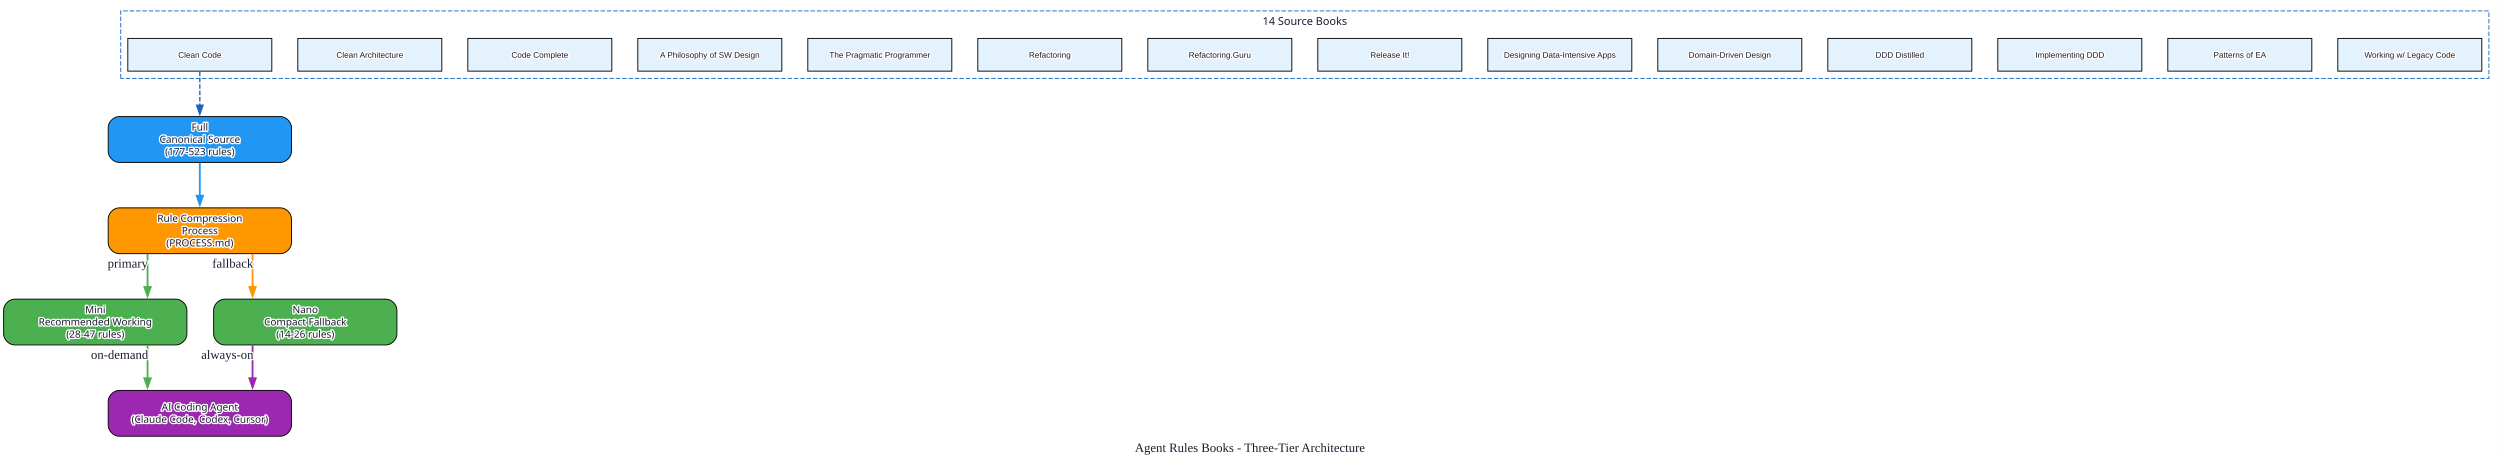
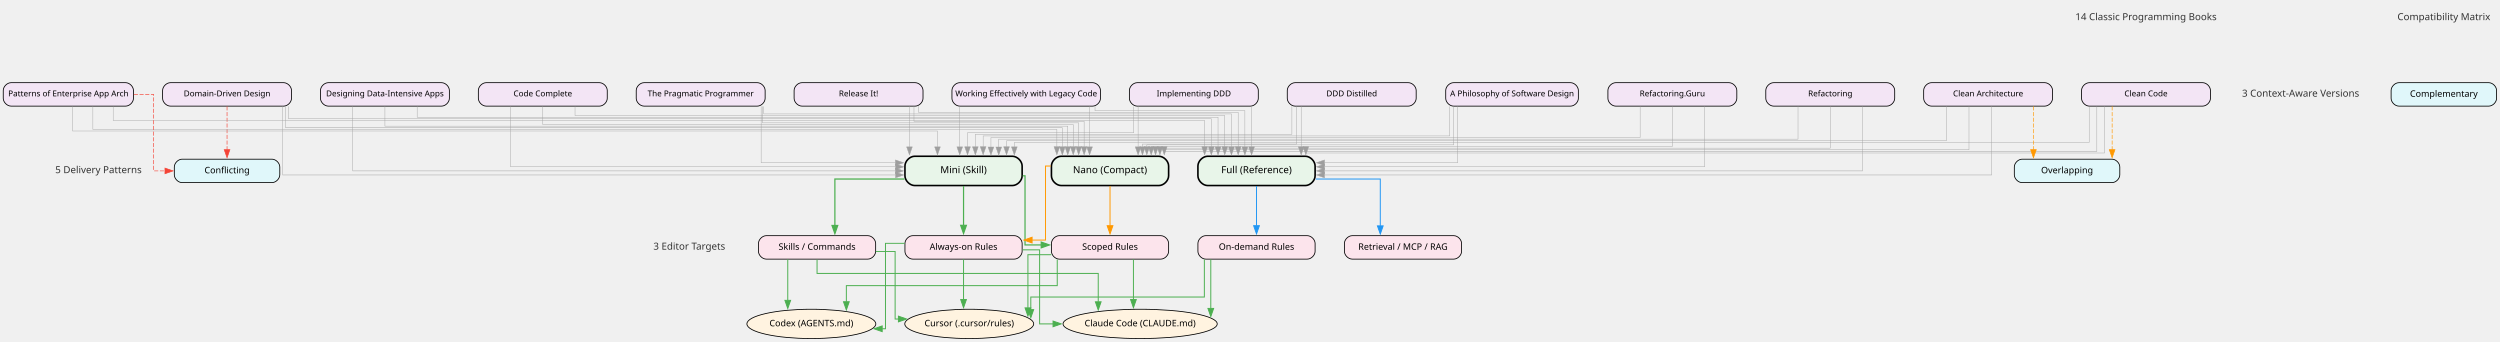
- <svg xmlns="http://www.w3.org/2000/svg" width="2750pt" height="508pt" viewBox="0.00 0.00 2750.00 508.00">
-   <style>
- 
- text { paint-order: stroke; stroke: #ffffff; stroke-width: 3px; stroke-linejoin: round; fill: #1a1a2e; }
- </style>
-   <g id="graph0" class="graph" transform="scale(1 1) rotate(0) translate(4 504.35)">
-     <polygon fill="white" stroke="none" points="-4,4 -4,-504.35 2745.8,-504.35 2745.8,4 -4,4" />
-     <text xml:space="preserve" text-anchor="middle" x="1370.9" y="-7.2" font-family="Times New Roman,serif" font-size="14.00">Agent Rules Books - Three-Tier Architecture</text>
-     <g id="clust1" class="cluster">
-       <polygon fill="none" stroke="#1565c0" stroke-dasharray="5,2" points="128.8,-418.1 128.8,-492.35 2733.8,-492.35 2733.8,-418.1 128.8,-418.1" />
-       <text xml:space="preserve" text-anchor="middle" x="1431.3" y="-476.95" font-family="Arial Bold" font-size="12.00" fill="#1565c0">14 Source Books</text>
-     </g>
+ <svg xmlns="http://www.w3.org/2000/svg" width="3072pt" height="420pt" viewBox="0.00 0.00 3072.00 420.00">
+   <g id="graph0" class="graph" transform="scale(1 1) rotate(0) translate(4 416)">
    <g id="node1" class="node">
-       <polygon fill="#e3f2fd" stroke="black" points="295,-462.1 136.6,-462.1 136.6,-426.1 295,-426.1 295,-462.1" />
-       <text xml:space="preserve" text-anchor="middle" x="215.8" y="-440.8" font-family="Arial" font-size="9.00" fill="#1565c0">Clean Code</text>
+       <path fill="#f3e5f5" stroke="black" d="M2702.6,-314.4C2702.6,-314.4 2563.4,-314.4 2563.4,-314.4 2558.6,-314.4 2553.8,-309.6 2553.8,-304.8 2553.8,-304.8 2553.8,-295.2 2553.8,-295.2 2553.8,-290.4 2558.6,-285.6 2563.4,-285.6 2563.4,-285.6 2702.6,-285.6 2702.6,-285.6 2707.4,-285.6 2712.2,-290.4 2712.2,-295.2 2712.2,-295.2 2712.2,-304.8 2712.2,-304.8 2712.2,-309.6 2707.4,-314.4 2702.6,-314.4" />
+       <text xml:space="preserve" text-anchor="middle" x="2633" y="-297.62" font-family="Segoe UI" font-size="10.00">Clean Code</text>
    </g>
    <g id="node15" class="node">
-       <path fill="#2196f3" stroke="black" d="M304.6,-376.1C304.6,-376.1 127,-376.1 127,-376.1 121,-376.1 115,-370.1 115,-364.1 115,-364.1 115,-337.7 115,-337.7 115,-331.7 121,-325.7 127,-325.7 127,-325.7 304.6,-325.7 304.6,-325.7 310.6,-325.7 316.6,-331.7 316.6,-337.7 316.6,-337.7 316.6,-364.1 316.6,-364.1 316.6,-370.1 310.6,-376.1 304.6,-376.1" />
-       <text xml:space="preserve" text-anchor="middle" x="215.8" y="-360.7" font-family="Arial Bold" font-size="11.00" fill="white">Full</text>
-       <text xml:space="preserve" text-anchor="middle" x="215.8" y="-347.2" font-family="Arial Bold" font-size="11.00" fill="white">Canonical Source</text>
-       <text xml:space="preserve" text-anchor="middle" x="215.8" y="-333.7" font-family="Arial Bold" font-size="11.00" fill="white">(177-523 rules)</text>
+       <path fill="#e8f5e9" stroke="black" stroke-width="2" d="M1600,-224C1600,-224 1480,-224 1480,-224 1474,-224 1468,-218 1468,-212 1468,-212 1468,-200 1468,-200 1468,-194 1474,-188 1480,-188 1480,-188 1600,-188 1600,-188 1606,-188 1612,-194 1612,-200 1612,-200 1612,-212 1612,-212 1612,-218 1606,-224 1600,-224" />
+       <text xml:space="preserve" text-anchor="middle" x="1540" y="-203.22" font-family="Segoe UI" font-size="12.00">Full (Reference)</text>
    </g>
    <g id="edge1" class="edge">
-       <path fill="none" stroke="#1565c0" stroke-width="1.5" stroke-dasharray="5,2" d="M215.8,-425.69C215.8,-425.69 215.8,-388.6 215.8,-388.6" />
-       <polygon fill="#1565c0" stroke="#1565c0" stroke-width="1.5" points="219.3,-388.6 215.8,-378.6 212.3,-388.6 219.3,-388.6" />
+       <path fill="none" stroke="#9e9e9e" stroke-width="0.5" d="M2582,-285.43C2582,-264.39 2582,-228 2582,-228 2582,-228 1600.6,-228 1600.6,-228 1600.6,-228 1600.6,-227.69 1600.6,-227.69" />
+       <polygon fill="#9e9e9e" stroke="#9e9e9e" stroke-width="0.5" points="1604.1,-235.7 1600.6,-225.7 1597.1,-235.7 1604.1,-235.7" />
+     </g>
+     <g id="node16" class="node">
+       <path fill="#e8f5e9" stroke="black" stroke-width="2" d="M1240,-224C1240,-224 1120,-224 1120,-224 1114,-224 1108,-218 1108,-212 1108,-212 1108,-200 1108,-200 1108,-194 1114,-188 1120,-188 1120,-188 1240,-188 1240,-188 1246,-188 1252,-194 1252,-200 1252,-200 1252,-212 1252,-212 1252,-218 1246,-224 1240,-224" />
+       <text xml:space="preserve" text-anchor="middle" x="1180" y="-203.22" font-family="Segoe UI" font-size="12.00">Mini (Skill)</text>
+     </g>
+     <g id="edge2" class="edge">
+       <path fill="none" stroke="#9e9e9e" stroke-width="0.5" d="M2563.2,-285.11C2563.2,-267.63 2563.2,-241 2563.2,-241 2563.2,-241 1242.42,-241 1242.42,-241 1242.42,-241 1242.42,-235.49 1242.42,-235.49" />
+       <polygon fill="#9e9e9e" stroke="#9e9e9e" stroke-width="0.5" points="1245.92,-235.49 1242.42,-225.49 1238.92,-235.49 1245.92,-235.49" />
+     </g>
+     <g id="node17" class="node">
+       <path fill="#e8f5e9" stroke="black" stroke-width="2" d="M1420,-224C1420,-224 1300,-224 1300,-224 1294,-224 1288,-218 1288,-212 1288,-212 1288,-200 1288,-200 1288,-194 1294,-188 1300,-188 1300,-188 1420,-188 1420,-188 1426,-188 1432,-194 1432,-200 1432,-200 1432,-212 1432,-212 1432,-218 1426,-224 1420,-224" />
+       <text xml:space="preserve" text-anchor="middle" x="1360" y="-203.22" font-family="Segoe UI" font-size="12.00">Nano (Compact)</text>
+     </g>
+     <g id="edge3" class="edge">
+       <path fill="none" stroke="#9e9e9e" stroke-width="0.5" d="M2572.6,-285.15C2572.6,-264.61 2572.6,-230 2572.6,-230 2572.6,-230 1426.64,-230 1426.64,-230 1426.64,-230 1426.64,-229.49 1426.64,-229.49" />
+       <polygon fill="#9e9e9e" stroke="#9e9e9e" stroke-width="0.5" points="1430.14,-235.67 1426.64,-225.67 1423.14,-235.67 1430.14,-235.67" />
+     </g>
+     <g id="node27" class="node">
+       <path fill="#e0f7fa" stroke="black" d="M2591.2,-220.4C2591.2,-220.4 2480.8,-220.4 2480.8,-220.4 2476,-220.4 2471.2,-215.6 2471.2,-210.8 2471.2,-210.8 2471.2,-201.2 2471.2,-201.2 2471.2,-196.4 2476,-191.6 2480.8,-191.6 2480.8,-191.6 2591.2,-191.6 2591.2,-191.6 2596,-191.6 2600.8,-196.4 2600.8,-201.2 2600.8,-201.2 2600.8,-210.8 2600.8,-210.8 2600.8,-215.6 2596,-220.4 2591.2,-220.4" />
+       <text xml:space="preserve" text-anchor="middle" x="2536" y="-203.05" font-family="Segoe UI" font-size="11.00">Overlapping</text>
+     </g>
+     <g id="edge61" class="edge">
+       <path fill="none" stroke="#ff9800" stroke-width="0.8" stroke-dasharray="5,2" d="M2591.4,-285.31C2591.4,-285.31 2591.4,-232.11 2591.4,-232.11" />
+       <polygon fill="#ff9800" stroke="#ff9800" stroke-width="0.8" points="2594.9,-232.11 2591.4,-222.11 2587.9,-232.11 2594.9,-232.11" />
    </g>
    <g id="node2" class="node">
-       <polygon fill="#e3f2fd" stroke="black" points="482,-462.1 323.6,-462.1 323.6,-426.1 482,-426.1 482,-462.1" />
-       <text xml:space="preserve" text-anchor="middle" x="402.8" y="-440.8" font-family="Arial" font-size="9.00" fill="#1565c0">Clean Architecture</text>
+       <path fill="#f3e5f5" stroke="black" d="M2508.6,-314.4C2508.6,-314.4 2369.4,-314.4 2369.4,-314.4 2364.6,-314.4 2359.8,-309.6 2359.8,-304.8 2359.8,-304.8 2359.8,-295.2 2359.8,-295.2 2359.8,-290.4 2364.6,-285.6 2369.4,-285.6 2369.4,-285.6 2508.6,-285.6 2508.6,-285.6 2513.4,-285.6 2518.2,-290.4 2518.2,-295.2 2518.2,-295.2 2518.2,-304.8 2518.2,-304.8 2518.2,-309.6 2513.4,-314.4 2508.6,-314.4" />
+       <text xml:space="preserve" text-anchor="middle" x="2439" y="-297.62" font-family="Segoe UI" font-size="10.00">Clean Architecture</text>
+     </g>
+     <g id="edge4" class="edge">
+       <path fill="none" stroke="#9e9e9e" stroke-width="0.5" d="M2443.35,-285.39C2443.35,-257.85 2443.35,-201 2443.35,-201 2443.35,-201 1623.54,-201 1623.54,-201" />
+       <polygon fill="#9e9e9e" stroke="#9e9e9e" stroke-width="0.5" points="1623.54,-197.5 1613.54,-201 1623.54,-204.5 1623.54,-197.5" />
+     </g>
+     <g id="edge5" class="edge">
+       <path fill="none" stroke="#9e9e9e" stroke-width="0.5" d="M2387.65,-285.32C2387.65,-268.43 2387.65,-243 2387.65,-243 2387.65,-243 1232.83,-243 1232.83,-243 1232.83,-243 1232.83,-235.69 1232.83,-235.69" />
+       <polygon fill="#9e9e9e" stroke="#9e9e9e" stroke-width="0.5" points="1236.33,-235.69 1232.83,-225.69 1229.33,-235.69 1236.33,-235.69" />
+     </g>
+     <g id="edge6" class="edge">
+       <path fill="none" stroke="#9e9e9e" stroke-width="0.5" d="M2415.5,-285.25C2415.5,-265.25 2415.5,-232 2415.5,-232 2415.5,-232 1421.29,-232 1421.29,-232 1421.29,-232 1421.29,-231.29 1421.29,-231.29" />
+       <polygon fill="#9e9e9e" stroke="#9e9e9e" stroke-width="0.5" points="1424.79,-235.65 1421.29,-225.65 1417.79,-235.65 1424.79,-235.65" />
+     </g>
+     <g id="edge62" class="edge">
+       <path fill="none" stroke="#ff9800" stroke-width="0.8" stroke-dasharray="5,2" d="M2494.7,-285.31C2494.7,-285.31 2494.7,-232.11 2494.7,-232.11" />
+       <polygon fill="#ff9800" stroke="#ff9800" stroke-width="0.8" points="2498.2,-232.11 2494.7,-222.11 2491.2,-232.11 2498.2,-232.11" />
    </g>
    <g id="node3" class="node">
-       <polygon fill="#e3f2fd" stroke="black" points="669,-462.1 510.6,-462.1 510.6,-426.1 669,-426.1 669,-462.1" />
-       <text xml:space="preserve" text-anchor="middle" x="589.8" y="-440.8" font-family="Arial" font-size="9.00" fill="#1565c0">Code Complete</text>
+       <path fill="#f3e5f5" stroke="black" d="M2314.6,-314.4C2314.6,-314.4 2175.4,-314.4 2175.4,-314.4 2170.6,-314.4 2165.8,-309.6 2165.8,-304.8 2165.8,-304.8 2165.8,-295.2 2165.8,-295.2 2165.8,-290.4 2170.6,-285.6 2175.4,-285.6 2175.4,-285.6 2314.6,-285.6 2314.6,-285.6 2319.4,-285.6 2324.2,-290.4 2324.2,-295.2 2324.2,-295.2 2324.2,-304.8 2324.2,-304.8 2324.2,-309.6 2319.4,-314.4 2314.6,-314.4" />
+       <text xml:space="preserve" text-anchor="middle" x="2245" y="-297.62" font-family="Segoe UI" font-size="10.00">Refactoring</text>
+     </g>
+     <g id="edge7" class="edge">
+       <path fill="none" stroke="#9e9e9e" stroke-width="0.5" d="M2284.6,-285.31C2284.6,-258.88 2284.6,-206 2284.6,-206 2284.6,-206 1623.51,-206 1623.51,-206" />
+       <polygon fill="#9e9e9e" stroke="#9e9e9e" stroke-width="0.5" points="1623.51,-202.5 1613.51,-206 1623.51,-209.5 1623.51,-202.5" />
+     </g>
+     <g id="edge8" class="edge">
+       <path fill="none" stroke="#9e9e9e" stroke-width="0.5" d="M2205.4,-285.26C2205.4,-268.97 2205.4,-245 2205.4,-245 2205.4,-245 1223.25,-245 1223.25,-245 1223.25,-245 1223.25,-235.34 1223.25,-235.34" />
+       <polygon fill="#9e9e9e" stroke="#9e9e9e" stroke-width="0.5" points="1226.75,-235.34 1223.25,-225.34 1219.75,-235.34 1226.75,-235.34" />
+     </g>
+     <g id="edge9" class="edge">
+       <path fill="none" stroke="#9e9e9e" stroke-width="0.5" d="M2245,-285.35C2245,-265.91 2245,-234 2245,-234 2245,-234 1415.93,-234 1415.93,-234 1415.93,-234 1415.93,-233.08 1415.93,-233.08" />
+       <polygon fill="#9e9e9e" stroke="#9e9e9e" stroke-width="0.5" points="1419.43,-235.59 1415.93,-225.59 1412.43,-235.59 1419.43,-235.59" />
    </g>
    <g id="node4" class="node">
-       <polygon fill="#e3f2fd" stroke="black" points="856,-462.1 697.6,-462.1 697.6,-426.1 856,-426.1 856,-462.1" />
-       <text xml:space="preserve" text-anchor="middle" x="776.8" y="-440.8" font-family="Arial" font-size="9.00" fill="#1565c0">A Philosophy of SW Design</text>
+       <path fill="#f3e5f5" stroke="black" d="M344.6,-314.4C344.6,-314.4 205.4,-314.4 205.4,-314.4 200.6,-314.4 195.8,-309.6 195.8,-304.8 195.8,-304.8 195.8,-295.2 195.8,-295.2 195.8,-290.4 200.6,-285.6 205.4,-285.6 205.4,-285.6 344.6,-285.6 344.6,-285.6 349.4,-285.6 354.2,-290.4 354.2,-295.2 354.2,-295.2 354.2,-304.8 354.2,-304.8 354.2,-309.6 349.4,-314.4 344.6,-314.4" />
+       <text xml:space="preserve" text-anchor="middle" x="275" y="-297.62" font-family="Segoe UI" font-size="10.00">Domain-Driven Design</text>
+     </g>
+     <g id="edge10" class="edge">
+       <path fill="none" stroke="#9e9e9e" stroke-width="0.5" d="M350.6,-285.35C350.6,-277.74 350.6,-270 350.6,-270 350.6,-270 1484.49,-270 1484.49,-270 1484.49,-270 1484.49,-235.61 1484.49,-235.61" />
+       <polygon fill="#9e9e9e" stroke="#9e9e9e" stroke-width="0.5" points="1487.99,-235.61 1484.49,-225.61 1480.99,-235.61 1487.99,-235.61" />
+     </g>
+     <g id="edge11" class="edge">
+       <path fill="none" stroke="#9e9e9e" stroke-width="0.5" d="M343.4,-285.39C343.4,-257.85 343.4,-201 343.4,-201 343.4,-201 1096.46,-201 1096.46,-201" />
+       <polygon fill="#9e9e9e" stroke="#9e9e9e" stroke-width="0.5" points="1096.46,-204.5 1106.46,-201 1096.46,-197.5 1096.46,-204.5" />
+     </g>
+     <g id="edge12" class="edge">
+       <path fill="none" stroke="#9e9e9e" stroke-width="0.5" d="M347,-285.2C347,-273.45 347,-259 347,-259 347,-259 1301.39,-259 1301.39,-259 1301.39,-259 1301.39,-235.59 1301.39,-235.59" />
+       <polygon fill="#9e9e9e" stroke="#9e9e9e" stroke-width="0.5" points="1304.89,-235.59 1301.39,-225.59 1297.89,-235.59 1304.89,-235.59" />
+     </g>
+     <g id="node28" class="node">
+       <path fill="#e0f7fa" stroke="black" d="M330.2,-220.4C330.2,-220.4 219.8,-220.4 219.8,-220.4 215,-220.4 210.2,-215.6 210.2,-210.8 210.2,-210.8 210.2,-201.2 210.2,-201.2 210.2,-196.4 215,-191.6 219.8,-191.6 219.8,-191.6 330.2,-191.6 330.2,-191.6 335,-191.6 339.8,-196.4 339.8,-201.2 339.8,-201.2 339.8,-210.8 339.8,-210.8 339.8,-215.6 335,-220.4 330.2,-220.4" />
+       <text xml:space="preserve" text-anchor="middle" x="275" y="-203.05" font-family="Segoe UI" font-size="11.00">Conflicting</text>
+     </g>
+     <g id="edge63" class="edge">
+       <path fill="none" stroke="#f44336" stroke-width="0.8" stroke-dasharray="5,2" d="M275,-285.31C275,-285.31 275,-232.11 275,-232.11" />
+       <polygon fill="#f44336" stroke="#f44336" stroke-width="0.8" points="278.5,-232.11 275,-222.11 271.5,-232.11 278.5,-232.11" />
    </g>
    <g id="node5" class="node">
-       <polygon fill="#e3f2fd" stroke="black" points="1043,-462.1 884.6,-462.1 884.6,-426.1 1043,-426.1 1043,-462.1" />
-       <text xml:space="preserve" text-anchor="middle" x="963.8" y="-440.8" font-family="Arial" font-size="9.00" fill="#1565c0">The Pragmatic Programmer</text>
+       <path fill="#f3e5f5" stroke="black" d="M538.6,-314.4C538.6,-314.4 399.4,-314.4 399.4,-314.4 394.6,-314.4 389.8,-309.6 389.8,-304.8 389.8,-304.8 389.8,-295.2 389.8,-295.2 389.8,-290.4 394.6,-285.6 399.4,-285.6 399.4,-285.6 538.6,-285.6 538.6,-285.6 543.4,-285.6 548.2,-290.4 548.2,-295.2 548.2,-295.2 548.2,-304.8 548.2,-304.8 548.2,-309.6 543.4,-314.4 538.6,-314.4" />
+       <text xml:space="preserve" text-anchor="middle" x="469" y="-297.62" font-family="Segoe UI" font-size="10.00">Designing Data-Intensive Apps</text>
+     </g>
+     <g id="edge13" class="edge">
+       <path fill="none" stroke="#9e9e9e" stroke-width="0.5" d="M508.6,-285.34C508.6,-278.57 508.6,-272 508.6,-272 508.6,-272 1492.73,-272 1492.73,-272 1492.73,-272 1492.73,-235.49 1492.73,-235.49" />
+       <polygon fill="#9e9e9e" stroke="#9e9e9e" stroke-width="0.5" points="1496.23,-235.49 1492.73,-225.49 1489.23,-235.49 1496.23,-235.49" />
+     </g>
+     <g id="edge14" class="edge">
+       <path fill="none" stroke="#9e9e9e" stroke-width="0.5" d="M429.4,-285.31C429.4,-258.88 429.4,-206 429.4,-206 429.4,-206 1096.25,-206 1096.25,-206" />
+       <polygon fill="#9e9e9e" stroke="#9e9e9e" stroke-width="0.5" points="1096.25,-209.5 1106.25,-206 1096.25,-202.5 1096.25,-209.5" />
+     </g>
+     <g id="edge15" class="edge">
+       <path fill="none" stroke="#9e9e9e" stroke-width="0.5" d="M469,-285.48C469,-274.39 469,-261 469,-261 469,-261 1308.08,-261 1308.08,-261 1308.08,-261 1308.08,-235.68 1308.08,-235.68" />
+       <polygon fill="#9e9e9e" stroke="#9e9e9e" stroke-width="0.5" points="1311.58,-235.68 1308.08,-225.68 1304.58,-235.68 1311.58,-235.68" />
    </g>
    <g id="node6" class="node">
-       <polygon fill="#e3f2fd" stroke="black" points="1230,-462.1 1071.6,-462.1 1071.6,-426.1 1230,-426.1 1230,-462.1" />
-       <text xml:space="preserve" text-anchor="middle" x="1150.8" y="-440.8" font-family="Arial" font-size="9.00" fill="#1565c0">Refactoring</text>
+       <path fill="#f3e5f5" stroke="black" d="M732.6,-314.4C732.6,-314.4 593.4,-314.4 593.4,-314.4 588.6,-314.4 583.8,-309.6 583.8,-304.8 583.8,-304.8 583.8,-295.2 583.8,-295.2 583.8,-290.4 588.6,-285.6 593.4,-285.6 593.4,-285.6 732.6,-285.6 732.6,-285.6 737.4,-285.6 742.2,-290.4 742.2,-295.2 742.2,-295.2 742.2,-304.8 742.2,-304.8 742.2,-309.6 737.4,-314.4 732.6,-314.4" />
+       <text xml:space="preserve" text-anchor="middle" x="663" y="-297.62" font-family="Segoe UI" font-size="10.00">Code Complete</text>
+     </g>
+     <g id="edge16" class="edge">
+       <path fill="none" stroke="#9e9e9e" stroke-width="0.5" d="M702.6,-285.18C702.6,-279.34 702.6,-274 702.6,-274 702.6,-274 1500.98,-274 1500.98,-274 1500.98,-274 1500.98,-235.7 1500.98,-235.7" />
+       <polygon fill="#9e9e9e" stroke="#9e9e9e" stroke-width="0.5" points="1504.48,-235.7 1500.98,-225.7 1497.48,-235.7 1504.48,-235.7" />
+     </g>
+     <g id="edge17" class="edge">
+       <path fill="none" stroke="#9e9e9e" stroke-width="0.5" d="M623.4,-285.3C623.4,-260.02 623.4,-211 623.4,-211 623.4,-211 1096.48,-211 1096.48,-211" />
+       <polygon fill="#9e9e9e" stroke="#9e9e9e" stroke-width="0.5" points="1096.48,-214.5 1106.48,-211 1096.48,-207.5 1096.48,-214.5" />
+     </g>
+     <g id="edge18" class="edge">
+       <path fill="none" stroke="#9e9e9e" stroke-width="0.5" d="M663,-285.38C663,-275.03 663,-263 663,-263 663,-263 1314.78,-263 1314.78,-263 1314.78,-263 1314.78,-235.74 1314.78,-235.74" />
+       <polygon fill="#9e9e9e" stroke="#9e9e9e" stroke-width="0.5" points="1318.28,-235.74 1314.78,-225.74 1311.28,-235.74 1318.28,-235.74" />
    </g>
    <g id="node7" class="node">
-       <polygon fill="#e3f2fd" stroke="black" points="1417,-462.1 1258.6,-462.1 1258.6,-426.1 1417,-426.1 1417,-462.1" />
-       <text xml:space="preserve" text-anchor="middle" x="1337.8" y="-440.8" font-family="Arial" font-size="9.00" fill="#1565c0">Refactoring.Guru</text>
+       <path fill="#f3e5f5" stroke="black" d="M926.6,-314.4C926.6,-314.4 787.4,-314.4 787.4,-314.4 782.6,-314.4 777.8,-309.6 777.8,-304.8 777.8,-304.8 777.8,-295.2 777.8,-295.2 777.8,-290.4 782.6,-285.6 787.4,-285.6 787.4,-285.6 926.6,-285.6 926.6,-285.6 931.4,-285.6 936.2,-290.4 936.2,-295.2 936.2,-295.2 936.2,-304.8 936.2,-304.8 936.2,-309.6 931.4,-314.4 926.6,-314.4" />
+       <text xml:space="preserve" text-anchor="middle" x="857" y="-297.62" font-family="Segoe UI" font-size="10.00">The Pragmatic Programmer</text>
+     </g>
+     <g id="edge19" class="edge">
+       <path fill="none" stroke="#9e9e9e" stroke-width="0.5" d="M934.56,-285.21C934.56,-280.27 934.56,-276 934.56,-276 934.56,-276 1509.22,-276 1509.22,-276 1509.22,-276 1509.22,-235.52 1509.22,-235.52" />
+       <polygon fill="#9e9e9e" stroke="#9e9e9e" stroke-width="0.5" points="1512.72,-235.52 1509.22,-225.52 1505.72,-235.52 1512.72,-235.52" />
+     </g>
+     <g id="edge20" class="edge">
+       <path fill="none" stroke="#9e9e9e" stroke-width="0.5" d="M931.28,-285.37C931.28,-261.3 931.28,-216 931.28,-216 931.28,-216 1096.3,-216 1096.3,-216" />
+       <polygon fill="#9e9e9e" stroke="#9e9e9e" stroke-width="0.5" points="1096.3,-219.5 1106.3,-216 1096.3,-212.5 1096.3,-219.5" />
+     </g>
+     <g id="edge21" class="edge">
+       <path fill="none" stroke="#9e9e9e" stroke-width="0.5" d="M932.92,-285.36C932.92,-275.77 932.92,-265 932.92,-265 932.92,-265 1321.47,-265 1321.47,-265 1321.47,-265 1321.47,-235.75 1321.47,-235.75" />
+       <polygon fill="#9e9e9e" stroke="#9e9e9e" stroke-width="0.5" points="1324.97,-235.75 1321.47,-225.75 1317.97,-235.75 1324.97,-235.75" />
    </g>
    <g id="node8" class="node">
-       <polygon fill="#e3f2fd" stroke="black" points="1604,-462.1 1445.6,-462.1 1445.6,-426.1 1604,-426.1 1604,-462.1" />
-       <text xml:space="preserve" text-anchor="middle" x="1524.8" y="-440.8" font-family="Arial" font-size="9.00" fill="#1565c0">Release It!</text>
+       <path fill="#f3e5f5" stroke="black" d="M1120.6,-314.4C1120.6,-314.4 981.4,-314.4 981.4,-314.4 976.6,-314.4 971.8,-309.6 971.8,-304.8 971.8,-304.8 971.8,-295.2 971.8,-295.2 971.8,-290.4 976.6,-285.6 981.4,-285.6 981.4,-285.6 1120.6,-285.6 1120.6,-285.6 1125.4,-285.6 1130.2,-290.4 1130.2,-295.2 1130.2,-295.2 1130.2,-304.8 1130.2,-304.8 1130.2,-309.6 1125.4,-314.4 1120.6,-314.4" />
+       <text xml:space="preserve" text-anchor="middle" x="1051" y="-297.62" font-family="Segoe UI" font-size="10.00">Release It!</text>
+     </g>
+     <g id="edge22" class="edge">
+       <path fill="none" stroke="#9e9e9e" stroke-width="0.5" d="M1124.65,-285.45C1124.65,-281.36 1124.65,-278 1124.65,-278 1124.65,-278 1517.47,-278 1517.47,-278 1517.47,-278 1517.47,-235.67 1517.47,-235.67" />
+       <polygon fill="#9e9e9e" stroke="#9e9e9e" stroke-width="0.5" points="1520.97,-235.67 1517.47,-225.67 1513.97,-235.67 1520.97,-235.67" />
+     </g>
+     <g id="edge23" class="edge">
+       <path fill="none" stroke="#9e9e9e" stroke-width="0.5" d="M1113.55,-285.31C1113.55,-285.31 1113.55,-235.55 1113.55,-235.55" />
+       <polygon fill="#9e9e9e" stroke="#9e9e9e" stroke-width="0.5" points="1117.05,-235.55 1113.55,-225.55 1110.05,-235.55 1117.05,-235.55" />
+     </g>
+     <g id="edge24" class="edge">
+       <path fill="none" stroke="#9e9e9e" stroke-width="0.5" d="M1119.1,-285.43C1119.1,-276.59 1119.1,-267 1119.1,-267 1119.1,-267 1328.17,-267 1328.17,-267 1328.17,-267 1328.17,-235.72 1328.17,-235.72" />
+       <polygon fill="#9e9e9e" stroke="#9e9e9e" stroke-width="0.5" points="1331.67,-235.72 1328.17,-225.72 1324.67,-235.72 1331.67,-235.72" />
    </g>
    <g id="node9" class="node">
-       <polygon fill="#e3f2fd" stroke="black" points="1791,-462.1 1632.6,-462.1 1632.6,-426.1 1791,-426.1 1791,-462.1" />
-       <text xml:space="preserve" text-anchor="middle" x="1711.8" y="-440.8" font-family="Arial" font-size="9.00" fill="#1565c0">Designing Data-Intensive Apps</text>
+       <path fill="#f3e5f5" stroke="black" d="M1338.65,-314.4C1338.65,-314.4 1175.35,-314.4 1175.35,-314.4 1170.55,-314.4 1165.75,-309.6 1165.75,-304.8 1165.75,-304.8 1165.75,-295.2 1165.75,-295.2 1165.75,-290.4 1170.55,-285.6 1175.35,-285.6 1175.35,-285.6 1338.65,-285.6 1338.65,-285.6 1343.45,-285.6 1348.25,-290.4 1348.25,-295.2 1348.25,-295.2 1348.25,-304.8 1348.25,-304.8 1348.25,-309.6 1343.45,-314.4 1338.65,-314.4" />
+       <text xml:space="preserve" text-anchor="middle" x="1257" y="-297.62" font-family="Segoe UI" font-size="10.00">Working Effectively with Legacy Code</text>
+     </g>
+     <g id="edge25" class="edge">
+       <path fill="none" stroke="#9e9e9e" stroke-width="0.5" d="M1341.56,-285.47C1341.56,-282.36 1341.56,-280 1341.56,-280 1341.56,-280 1525.71,-280 1525.71,-280 1525.71,-280 1525.71,-235.43 1525.71,-235.43" />
+       <polygon fill="#9e9e9e" stroke="#9e9e9e" stroke-width="0.5" points="1529.21,-235.43 1525.71,-225.43 1522.21,-235.43 1529.21,-235.43" />
+     </g>
+     <g id="edge26" class="edge">
+       <path fill="none" stroke="#9e9e9e" stroke-width="0.5" d="M1175.33,-285.31C1175.33,-285.31 1175.33,-235.55 1175.33,-235.55" />
+       <polygon fill="#9e9e9e" stroke="#9e9e9e" stroke-width="0.5" points="1178.83,-235.55 1175.33,-225.55 1171.83,-235.55 1178.83,-235.55" />
+     </g>
+     <g id="edge27" class="edge">
+       <path fill="none" stroke="#9e9e9e" stroke-width="0.5" d="M1334.86,-285.31C1334.86,-285.31 1334.86,-235.55 1334.86,-235.55" />
+       <polygon fill="#9e9e9e" stroke="#9e9e9e" stroke-width="0.5" points="1338.36,-235.55 1334.86,-225.55 1331.36,-235.55 1338.36,-235.55" />
    </g>
    <g id="node10" class="node">
-       <polygon fill="#e3f2fd" stroke="black" points="1978,-462.1 1819.6,-462.1 1819.6,-426.1 1978,-426.1 1978,-462.1" />
-       <text xml:space="preserve" text-anchor="middle" x="1898.8" y="-440.8" font-family="Arial" font-size="9.00" fill="#1565c0">Domain-Driven Design</text>
+       <path fill="#f3e5f5" stroke="black" d="M150.4,-314.4C150.4,-314.4 9.6,-314.4 9.6,-314.4 4.8,-314.4 0,-309.6 0,-304.8 0,-304.8 0,-295.2 0,-295.2 0,-290.4 4.8,-285.6 9.6,-285.6 9.6,-285.6 150.4,-285.6 150.4,-285.6 155.2,-285.6 160,-290.4 160,-295.2 160,-295.2 160,-304.8 160,-304.8 160,-309.6 155.2,-314.4 150.4,-314.4" />
+       <text xml:space="preserve" text-anchor="middle" x="80" y="-297.62" font-family="Segoe UI" font-size="10.00">Patterns of Enterprise App Arch</text>
+     </g>
+     <g id="edge28" class="edge">
+       <path fill="none" stroke="#9e9e9e" stroke-width="0.5" d="M135.06,-285.12C135.06,-276.77 135.06,-268 135.06,-268 135.06,-268 1476.24,-268 1476.24,-268 1476.24,-268 1476.24,-235.7 1476.24,-235.7" />
+       <polygon fill="#9e9e9e" stroke="#9e9e9e" stroke-width="0.5" points="1479.74,-235.7 1476.24,-225.7 1472.74,-235.7 1479.74,-235.7" />
+     </g>
+     <g id="edge29" class="edge">
+       <path fill="none" stroke="#9e9e9e" stroke-width="0.5" d="M85.19,-285.27C85.19,-272.14 85.19,-255 85.19,-255 85.19,-255 1147.97,-255 1147.97,-255 1147.97,-255 1147.97,-235.56 1147.97,-235.56" />
+       <polygon fill="#9e9e9e" stroke="#9e9e9e" stroke-width="0.5" points="1151.48,-235.56 1147.98,-225.56 1144.48,-235.56 1151.48,-235.56" />
+     </g>
+     <g id="edge30" class="edge">
+       <path fill="none" stroke="#9e9e9e" stroke-width="0.5" d="M110.12,-285.44C110.12,-272.97 110.12,-257 110.12,-257 110.12,-257 1294.69,-257 1294.69,-257 1294.69,-257 1294.69,-235.75 1294.69,-235.75" />
+       <polygon fill="#9e9e9e" stroke="#9e9e9e" stroke-width="0.5" points="1298.19,-235.75 1294.69,-225.75 1291.19,-235.75 1298.19,-235.75" />
+     </g>
+     <g id="edge64" class="edge">
+       <path fill="none" stroke="#f44336" stroke-width="0.8" stroke-dasharray="5,2" d="M160.47,-300C174.54,-300 184.78,-300 184.78,-300 184.78,-300 184.78,-206 184.78,-206 184.78,-206 198.7,-206 198.7,-206" />
+       <polygon fill="#f44336" stroke="#f44336" stroke-width="0.8" points="198.7,-209.5 208.7,-206 198.7,-202.5 198.7,-209.5" />
    </g>
    <g id="node11" class="node">
-       <polygon fill="#e3f2fd" stroke="black" points="2165,-462.1 2006.6,-462.1 2006.6,-426.1 2165,-426.1 2165,-462.1" />
-       <text xml:space="preserve" text-anchor="middle" x="2085.8" y="-440.8" font-family="Arial" font-size="9.00" fill="#1565c0">DDD Distilled</text>
+       <path fill="#f3e5f5" stroke="black" d="M1532.6,-314.4C1532.6,-314.4 1393.4,-314.4 1393.4,-314.4 1388.6,-314.4 1383.8,-309.6 1383.8,-304.8 1383.8,-304.8 1383.8,-295.2 1383.8,-295.2 1383.8,-290.4 1388.6,-285.6 1393.4,-285.6 1393.4,-285.6 1532.6,-285.6 1532.6,-285.6 1537.4,-285.6 1542.2,-290.4 1542.2,-295.2 1542.2,-295.2 1542.2,-304.8 1542.2,-304.8 1542.2,-309.6 1537.4,-314.4 1532.6,-314.4" />
+       <text xml:space="preserve" text-anchor="middle" x="1463" y="-297.62" font-family="Segoe UI" font-size="10.00">Implementing DDD</text>
+     </g>
+     <g id="edge31" class="edge">
+       <path fill="none" stroke="#9e9e9e" stroke-width="0.5" d="M1533.96,-285.31C1533.96,-285.31 1533.96,-235.55 1533.96,-235.55" />
+       <polygon fill="#9e9e9e" stroke="#9e9e9e" stroke-width="0.5" points="1537.46,-235.55 1533.96,-225.55 1530.46,-235.55 1537.46,-235.55" />
+     </g>
+     <g id="edge32" class="edge">
+       <path fill="none" stroke="#9e9e9e" stroke-width="0.5" d="M1389.16,-285.13C1389.16,-271.36 1389.16,-253 1389.16,-253 1389.16,-253 1184.92,-253 1184.92,-253 1184.92,-253 1184.92,-235.6 1184.92,-235.6" />
+       <polygon fill="#9e9e9e" stroke="#9e9e9e" stroke-width="0.5" points="1188.42,-235.6 1184.92,-225.6 1181.42,-235.6 1188.42,-235.6" />
+     </g>
+     <g id="edge33" class="edge">
+       <path fill="none" stroke="#9e9e9e" stroke-width="0.5" d="M1394.51,-285.31C1394.51,-285.31 1394.51,-235.55 1394.51,-235.55" />
+       <polygon fill="#9e9e9e" stroke="#9e9e9e" stroke-width="0.5" points="1398.01,-235.55 1394.51,-225.55 1391.01,-235.55 1398.01,-235.55" />
    </g>
    <g id="node12" class="node">
-       <polygon fill="#e3f2fd" stroke="black" points="2352,-462.1 2193.6,-462.1 2193.6,-426.1 2352,-426.1 2352,-462.1" />
-       <text xml:space="preserve" text-anchor="middle" x="2272.8" y="-440.8" font-family="Arial" font-size="9.00" fill="#1565c0">Implementing DDD</text>
+       <path fill="#f3e5f5" stroke="black" d="M1726.6,-314.4C1726.6,-314.4 1587.4,-314.4 1587.4,-314.4 1582.6,-314.4 1577.8,-309.6 1577.8,-304.8 1577.8,-304.8 1577.8,-295.2 1577.8,-295.2 1577.8,-290.4 1582.6,-285.6 1587.4,-285.6 1587.4,-285.6 1726.6,-285.6 1726.6,-285.6 1731.4,-285.6 1736.2,-290.4 1736.2,-295.2 1736.2,-295.2 1736.2,-304.8 1736.2,-304.8 1736.2,-309.6 1731.4,-314.4 1726.6,-314.4" />
+       <text xml:space="preserve" text-anchor="middle" x="1657" y="-297.62" font-family="Segoe UI" font-size="10.00">DDD Distilled</text>
+     </g>
+     <g id="edge34" class="edge">
+       <path fill="none" stroke="#9e9e9e" stroke-width="0.5" d="M1594.9,-285.31C1594.9,-285.31 1594.9,-235.55 1594.9,-235.55" />
+       <polygon fill="#9e9e9e" stroke="#9e9e9e" stroke-width="0.5" points="1598.4,-235.55 1594.9,-225.55 1591.4,-235.55 1598.4,-235.55" />
+     </g>
+     <g id="edge35" class="edge">
+       <path fill="none" stroke="#9e9e9e" stroke-width="0.5" d="M1583.5,-285.3C1583.5,-270.87 1583.5,-251 1583.5,-251 1583.5,-251 1194.5,-251 1194.5,-251 1194.5,-251 1194.5,-235.58 1194.5,-235.58" />
+       <polygon fill="#9e9e9e" stroke="#9e9e9e" stroke-width="0.5" points="1198,-235.58 1194.5,-225.58 1191,-235.58 1198,-235.58" />
+     </g>
+     <g id="edge36" class="edge">
+       <path fill="none" stroke="#9e9e9e" stroke-width="0.5" d="M1589.2,-285.23C1589.2,-267.18 1589.2,-239 1589.2,-239 1589.2,-239 1399.87,-239 1399.87,-239 1399.87,-239 1399.87,-235.57 1399.87,-235.57" />
+       <polygon fill="#9e9e9e" stroke="#9e9e9e" stroke-width="0.5" points="1403.37,-235.57 1399.87,-225.57 1396.37,-235.57 1403.37,-235.57" />
    </g>
    <g id="node13" class="node">
-       <polygon fill="#e3f2fd" stroke="black" points="2539,-462.1 2380.6,-462.1 2380.6,-426.1 2539,-426.1 2539,-462.1" />
-       <text xml:space="preserve" text-anchor="middle" x="2459.8" y="-440.8" font-family="Arial" font-size="9.00" fill="#1565c0">Patterns of EA</text>
+       <path fill="#f3e5f5" stroke="black" d="M1925.9,-314.4C1925.9,-314.4 1782.1,-314.4 1782.1,-314.4 1777.3,-314.4 1772.5,-309.6 1772.5,-304.8 1772.5,-304.8 1772.5,-295.2 1772.5,-295.2 1772.5,-290.4 1777.3,-285.6 1782.1,-285.6 1782.1,-285.6 1925.9,-285.6 1925.9,-285.6 1930.7,-285.6 1935.5,-290.4 1935.5,-295.2 1935.5,-295.2 1935.5,-304.8 1935.5,-304.8 1935.5,-309.6 1930.7,-314.4 1925.9,-314.4" />
+       <text xml:space="preserve" text-anchor="middle" x="1854" y="-297.62" font-family="Segoe UI" font-size="10.00">A Philosophy of Software Design</text>
+     </g>
+     <g id="edge37" class="edge">
+       <path fill="none" stroke="#9e9e9e" stroke-width="0.5" d="M1787.12,-285.37C1787.12,-261.3 1787.12,-216 1787.12,-216 1787.12,-216 1623.57,-216 1623.57,-216" />
+       <polygon fill="#9e9e9e" stroke="#9e9e9e" stroke-width="0.5" points="1623.57,-212.5 1613.57,-216 1623.57,-219.5 1623.57,-212.5" />
+     </g>
+     <g id="edge38" class="edge">
+       <path fill="none" stroke="#9e9e9e" stroke-width="0.5" d="M1777.38,-285.25C1777.38,-270.19 1777.38,-249 1777.38,-249 1777.38,-249 1204.08,-249 1204.08,-249 1204.08,-249 1204.08,-235.74 1204.08,-235.74" />
+       <polygon fill="#9e9e9e" stroke="#9e9e9e" stroke-width="0.5" points="1207.58,-235.74 1204.08,-225.74 1200.58,-235.74 1207.58,-235.74" />
+     </g>
+     <g id="edge39" class="edge">
+       <path fill="none" stroke="#9e9e9e" stroke-width="0.5" d="M1782.25,-285.31C1782.25,-266.97 1782.25,-238 1782.25,-238 1782.25,-238 1405.22,-238 1405.22,-238 1405.22,-238 1405.22,-235.74 1405.22,-235.74" />
+       <polygon fill="#9e9e9e" stroke="#9e9e9e" stroke-width="0.5" points="1408.72,-235.74 1405.22,-225.74 1401.72,-235.74 1408.72,-235.74" />
    </g>
    <g id="node14" class="node">
-       <polygon fill="#e3f2fd" stroke="black" points="2726,-462.1 2567.6,-462.1 2567.6,-426.1 2726,-426.1 2726,-462.1" />
-       <text xml:space="preserve" text-anchor="middle" x="2646.8" y="-440.8" font-family="Arial" font-size="9.00" fill="#1565c0">Working w/ Legacy Code</text>
-     </g>
-     <g id="node16" class="node">
-       <path fill="#ff9800" stroke="black" d="M304.6,-275.7C304.6,-275.7 127,-275.7 127,-275.7 121,-275.7 115,-269.7 115,-263.7 115,-263.7 115,-237.3 115,-237.3 115,-231.3 121,-225.3 127,-225.3 127,-225.3 304.6,-225.3 304.6,-225.3 310.6,-225.3 316.6,-231.3 316.6,-237.3 316.6,-237.3 316.6,-263.7 316.6,-263.7 316.6,-269.7 310.6,-275.7 304.6,-275.7" />
-       <text xml:space="preserve" text-anchor="middle" x="215.8" y="-260.3" font-family="Arial Bold" font-size="11.00" fill="white">Rule Compression</text>
-       <text xml:space="preserve" text-anchor="middle" x="215.8" y="-246.8" font-family="Arial Bold" font-size="11.00" fill="white">Process</text>
-       <text xml:space="preserve" text-anchor="middle" x="215.8" y="-233.3" font-family="Arial Bold" font-size="11.00" fill="white">(PROCESS.md)</text>
-     </g>
-     <g id="edge2" class="edge">
-       <path fill="none" stroke="#2196f3" stroke-width="2" d="M215.8,-325.31C215.8,-325.31 215.8,-289.08 215.8,-289.08" />
-       <polygon fill="#2196f3" stroke="#2196f3" stroke-width="2" points="219.3,-289.08 215.8,-279.08 212.3,-289.08 219.3,-289.08" />
-     </g>
-     <g id="node17" class="node">
-       <path fill="#4caf50" stroke="black" d="M189.6,-175.3C189.6,-175.3 12,-175.3 12,-175.3 6,-175.3 0,-169.3 0,-163.3 0,-163.3 0,-136.9 0,-136.9 0,-130.9 6,-124.9 12,-124.9 12,-124.9 189.6,-124.9 189.6,-124.9 195.6,-124.9 201.6,-130.9 201.6,-136.9 201.6,-136.9 201.6,-163.3 201.6,-163.3 201.6,-169.3 195.6,-175.3 189.6,-175.3" />
-       <text xml:space="preserve" text-anchor="middle" x="100.8" y="-159.9" font-family="Arial Bold" font-size="11.00" fill="white">Mini</text>
-       <text xml:space="preserve" text-anchor="middle" x="100.8" y="-146.4" font-family="Arial Bold" font-size="11.00" fill="white">Recommended Working</text>
-       <text xml:space="preserve" text-anchor="middle" x="100.8" y="-132.9" font-family="Arial Bold" font-size="11.00" fill="white">(28-47 rules)</text>
-     </g>
-     <g id="edge3" class="edge">
-       <path fill="none" stroke="#4caf50" stroke-width="2" d="M158.3,-224.91C158.3,-224.91 158.3,-188.68 158.3,-188.68" />
-       <polygon fill="#4caf50" stroke="#4caf50" stroke-width="2" points="161.8,-188.68 158.3,-178.68 154.8,-188.68 161.8,-188.68" />
-       <text xml:space="preserve" text-anchor="middle" x="136.55" y="-209.99" font-family="Times New Roman,serif" font-size="14.00">primary</text>
+       <path fill="#f3e5f5" stroke="black" d="M2120.6,-314.4C2120.6,-314.4 1981.4,-314.4 1981.4,-314.4 1976.6,-314.4 1971.8,-309.6 1971.8,-304.8 1971.8,-304.8 1971.8,-295.2 1971.8,-295.2 1971.8,-290.4 1976.6,-285.6 1981.4,-285.6 1981.4,-285.6 2120.6,-285.6 2120.6,-285.6 2125.4,-285.6 2130.2,-290.4 2130.2,-295.2 2130.2,-295.2 2130.2,-304.8 2130.2,-304.8 2130.2,-309.6 2125.4,-314.4 2120.6,-314.4" />
+       <text xml:space="preserve" text-anchor="middle" x="2051" y="-297.62" font-family="Segoe UI" font-size="10.00">Refactoring.Guru</text>
+     </g>
+     <g id="edge40" class="edge">
+       <path fill="none" stroke="#9e9e9e" stroke-width="0.5" d="M2090.6,-285.3C2090.6,-260.02 2090.6,-211 2090.6,-211 2090.6,-211 1623.59,-211 1623.59,-211" />
+       <polygon fill="#9e9e9e" stroke="#9e9e9e" stroke-width="0.5" points="1623.59,-207.5 1613.59,-211 1623.59,-214.5 1623.59,-207.5" />
+     </g>
+     <g id="edge41" class="edge">
+       <path fill="none" stroke="#9e9e9e" stroke-width="0.5" d="M2011.4,-285.24C2011.4,-269.55 2011.4,-247 2011.4,-247 2011.4,-247 1213.67,-247 1213.67,-247 1213.67,-247 1213.67,-235.34 1213.67,-235.34" />
+       <polygon fill="#9e9e9e" stroke="#9e9e9e" stroke-width="0.5" points="1217.17,-235.34 1213.67,-225.34 1210.17,-235.34 1217.17,-235.34" />
+     </g>
+     <g id="edge42" class="edge">
+       <path fill="none" stroke="#9e9e9e" stroke-width="0.5" d="M2051,-285.16C2051,-266.25 2051,-236 2051,-236 2051,-236 1410.58,-236 1410.58,-236 1410.58,-236 1410.58,-234.88 1410.58,-234.88" />
+       <polygon fill="#9e9e9e" stroke="#9e9e9e" stroke-width="0.5" points="1414.08,-235.59 1410.58,-225.59 1407.08,-235.59 1414.08,-235.59" />
+     </g>
+     <g id="node21" class="node">
+       <path fill="#fce4ec" stroke="black" d="M1602.4,-126.4C1602.4,-126.4 1477.6,-126.4 1477.6,-126.4 1472.8,-126.4 1468,-121.6 1468,-116.8 1468,-116.8 1468,-107.2 1468,-107.2 1468,-102.4 1472.8,-97.6 1477.6,-97.6 1477.6,-97.6 1602.4,-97.6 1602.4,-97.6 1607.2,-97.6 1612,-102.4 1612,-107.2 1612,-107.2 1612,-116.8 1612,-116.8 1612,-121.6 1607.2,-126.4 1602.4,-126.4" />
+       <text xml:space="preserve" text-anchor="middle" x="1540" y="-109.05" font-family="Segoe UI" font-size="11.00">On-demand Rules</text>
+     </g>
+     <g id="edge48" class="edge">
+       <path fill="none" stroke="#2196f3" stroke-width="1.2" d="M1540,-187.43C1540,-187.43 1540,-138.64 1540,-138.64" />
+       <polygon fill="#2196f3" stroke="#2196f3" stroke-width="1.2" points="1543.5,-138.64 1540,-128.64 1536.5,-138.64 1543.5,-138.64" />
+     </g>
+     <g id="node22" class="node">
+       <path fill="#fce4ec" stroke="black" d="M1782.4,-126.4C1782.4,-126.4 1657.6,-126.4 1657.6,-126.4 1652.8,-126.4 1648,-121.6 1648,-116.8 1648,-116.8 1648,-107.2 1648,-107.2 1648,-102.4 1652.8,-97.6 1657.6,-97.6 1657.6,-97.6 1782.4,-97.6 1782.4,-97.6 1787.2,-97.6 1792,-102.4 1792,-107.2 1792,-107.2 1792,-116.8 1792,-116.8 1792,-121.6 1787.2,-126.4 1782.4,-126.4" />
+       <text xml:space="preserve" text-anchor="middle" x="1720" y="-109.05" font-family="Segoe UI" font-size="11.00">Retrieval / MCP / RAG</text>
+     </g>
+     <g id="edge49" class="edge">
+       <path fill="none" stroke="#2196f3" stroke-width="1.2" d="M1612.93,-196C1651.97,-196 1692.1,-196 1692.1,-196 1692.1,-196 1692.1,-138.45 1692.1,-138.45" />
+       <polygon fill="#2196f3" stroke="#2196f3" stroke-width="1.2" points="1695.6,-138.45 1692.1,-128.45 1688.6,-138.45 1695.6,-138.45" />
    </g>
    <g id="node18" class="node">
-       <path fill="#4caf50" stroke="black" d="M420.6,-175.3C420.6,-175.3 243,-175.3 243,-175.3 237,-175.3 231,-169.3 231,-163.3 231,-163.3 231,-136.9 231,-136.9 231,-130.9 237,-124.9 243,-124.9 243,-124.9 420.6,-124.9 420.6,-124.9 426.6,-124.9 432.6,-130.9 432.6,-136.9 432.6,-136.9 432.6,-163.3 432.6,-163.3 432.6,-169.3 426.6,-175.3 420.6,-175.3" />
-       <text xml:space="preserve" text-anchor="middle" x="331.8" y="-159.9" font-family="Arial Bold" font-size="11.00" fill="white">Nano</text>
-       <text xml:space="preserve" text-anchor="middle" x="331.8" y="-146.4" font-family="Arial Bold" font-size="11.00" fill="white">Compact Fallback</text>
-       <text xml:space="preserve" text-anchor="middle" x="331.8" y="-132.9" font-family="Arial Bold" font-size="11.00" fill="white">(14-26 rules)</text>
-     </g>
-     <g id="edge4" class="edge">
-       <path fill="none" stroke="#ff9800" stroke-width="2" d="M273.8,-224.91C273.8,-224.91 273.8,-188.68 273.8,-188.68" />
-       <polygon fill="#ff9800" stroke="#ff9800" stroke-width="2" points="277.3,-188.68 273.8,-178.68 270.3,-188.68 277.3,-188.68" />
-       <text xml:space="preserve" text-anchor="middle" x="252.05" y="-209.99" font-family="Times New Roman,serif" font-size="14.00">fallback</text>
+       <path fill="#fce4ec" stroke="black" d="M1062.4,-126.4C1062.4,-126.4 937.6,-126.4 937.6,-126.4 932.8,-126.4 928,-121.6 928,-116.8 928,-116.8 928,-107.2 928,-107.2 928,-102.4 932.8,-97.6 937.6,-97.6 937.6,-97.6 1062.4,-97.6 1062.4,-97.6 1067.2,-97.6 1072,-102.4 1072,-107.2 1072,-107.2 1072,-116.8 1072,-116.8 1072,-121.6 1067.2,-126.4 1062.4,-126.4" />
+       <text xml:space="preserve" text-anchor="middle" x="1000" y="-109.05" font-family="Segoe UI" font-size="11.00">Skills / Commands</text>
+     </g>
+     <g id="edge43" class="edge">
+       <path fill="none" stroke="#4caf50" stroke-width="1.5" d="M1107.43,-196C1065.87,-196 1021.9,-196 1021.9,-196 1021.9,-196 1021.9,-138.9 1021.9,-138.9" />
+       <polygon fill="#4caf50" stroke="#4caf50" stroke-width="1.5" points="1025.4,-138.9 1021.9,-128.9 1018.4,-138.9 1025.4,-138.9" />
    </g>
    <g id="node19" class="node">
-       <path fill="#9c27b0" stroke="black" d="M304.6,-74.9C304.6,-74.9 127,-74.9 127,-74.9 121,-74.9 115,-68.9 115,-62.9 115,-62.9 115,-36.5 115,-36.5 115,-30.5 121,-24.5 127,-24.5 127,-24.5 304.6,-24.5 304.6,-24.5 310.6,-24.5 316.6,-30.5 316.6,-36.5 316.6,-36.5 316.6,-62.9 316.6,-62.9 316.6,-68.9 310.6,-74.9 304.6,-74.9" />
-       <text xml:space="preserve" text-anchor="middle" x="215.8" y="-52.75" font-family="Arial Bold" font-size="11.00" fill="white">AI Coding Agent</text>
-       <text xml:space="preserve" text-anchor="middle" x="215.8" y="-39.25" font-family="Arial Bold" font-size="11.00" fill="white">(Claude Code, Codex, Cursor)</text>
-     </g>
-     <g id="edge5" class="edge">
-       <path fill="none" stroke="#4caf50" stroke-width="2" d="M158.3,-124.51C158.3,-124.51 158.3,-88.28 158.3,-88.28" />
-       <polygon fill="#4caf50" stroke="#4caf50" stroke-width="2" points="161.8,-88.28 158.3,-78.28 154.8,-88.28 161.8,-88.28" />
-       <text xml:space="preserve" text-anchor="middle" x="127.55" y="-109.59" font-family="Times New Roman,serif" font-size="14.00">on-demand</text>
-     </g>
-     <g id="edge6" class="edge">
-       <path fill="none" stroke="#9c27b0" stroke-width="2" d="M273.8,-124.51C273.8,-124.51 273.8,-88.28 273.8,-88.28" />
-       <polygon fill="#9c27b0" stroke="#9c27b0" stroke-width="2" points="277.3,-88.28 273.8,-78.28 270.3,-88.28 277.3,-88.28" />
-       <text xml:space="preserve" text-anchor="middle" x="246.05" y="-109.59" font-family="Times New Roman,serif" font-size="14.00">always-on</text>
+       <path fill="#fce4ec" stroke="black" d="M1242.4,-126.4C1242.4,-126.4 1117.6,-126.4 1117.6,-126.4 1112.8,-126.4 1108,-121.6 1108,-116.8 1108,-116.8 1108,-107.2 1108,-107.2 1108,-102.4 1112.8,-97.6 1117.6,-97.6 1117.6,-97.6 1242.4,-97.6 1242.4,-97.6 1247.2,-97.6 1252,-102.4 1252,-107.2 1252,-107.2 1252,-116.8 1252,-116.8 1252,-121.6 1247.2,-126.4 1242.4,-126.4" />
+       <text xml:space="preserve" text-anchor="middle" x="1180" y="-109.05" font-family="Segoe UI" font-size="11.00">Always-on Rules</text>
+     </g>
+     <g id="edge44" class="edge">
+       <path fill="none" stroke="#4caf50" stroke-width="1.5" d="M1180,-187.43C1180,-187.43 1180,-139.1 1180,-139.1" />
+       <polygon fill="#4caf50" stroke="#4caf50" stroke-width="1.5" points="1183.5,-139.1 1180,-129.1 1176.5,-139.1 1183.5,-139.1" />
+     </g>
+     <g id="node20" class="node">
+       <path fill="#fce4ec" stroke="black" d="M1422.4,-126.4C1422.4,-126.4 1297.6,-126.4 1297.6,-126.4 1292.8,-126.4 1288,-121.6 1288,-116.8 1288,-116.8 1288,-107.2 1288,-107.2 1288,-102.4 1292.8,-97.6 1297.6,-97.6 1297.6,-97.6 1422.4,-97.6 1422.4,-97.6 1427.2,-97.6 1432,-102.4 1432,-107.2 1432,-107.2 1432,-116.8 1432,-116.8 1432,-121.6 1427.2,-126.4 1422.4,-126.4" />
+       <text xml:space="preserve" text-anchor="middle" x="1360" y="-109.05" font-family="Segoe UI" font-size="11.00">Scoped Rules</text>
+     </g>
+     <g id="edge45" class="edge">
+       <path fill="none" stroke="#4caf50" stroke-width="1.5" d="M1252.68,-200C1254.51,-200 1255.55,-200 1255.55,-200 1255.55,-200 1255.55,-115 1255.55,-115 1255.55,-115 1275.47,-115 1275.47,-115" />
+       <polygon fill="#4caf50" stroke="#4caf50" stroke-width="1.5" points="1275.47,-118.5 1285.47,-115 1275.47,-111.5 1275.47,-118.5" />
+     </g>
+     <g id="edge46" class="edge">
+       <path fill="none" stroke="#ff9800" stroke-width="1.2" d="M1287.22,-212C1283.18,-212 1280.73,-212 1280.73,-212 1280.73,-212 1280.73,-121 1280.73,-121 1280.73,-121 1264.22,-121 1264.22,-121" />
+       <polygon fill="#ff9800" stroke="#ff9800" stroke-width="1.2" points="1264.22,-117.5 1254.22,-121 1264.22,-124.5 1264.22,-117.5" />
+     </g>
+     <g id="edge47" class="edge">
+       <path fill="none" stroke="#ff9800" stroke-width="1.2" d="M1360,-187.43C1360,-187.43 1360,-138.64 1360,-138.64" />
+       <polygon fill="#ff9800" stroke="#ff9800" stroke-width="1.2" points="1363.5,-138.64 1360,-128.64 1356.5,-138.64 1363.5,-138.64" />
+     </g>
+     <g id="node23" class="node">
+       <ellipse fill="#fff3e0" stroke="black" cx="993" cy="-18" rx="79.2" ry="18" />
+       <text xml:space="preserve" text-anchor="middle" x="993" y="-15.05" font-family="Segoe UI" font-size="11.00">Codex (AGENTS.md)</text>
+     </g>
+     <g id="edge50" class="edge">
+       <path fill="none" stroke="#4caf50" stroke-width="1.2" d="M964,-97.31C964,-97.31 964,-46.95 964,-46.95" />
+       <polygon fill="#4caf50" stroke="#4caf50" stroke-width="1.2" points="967.5,-46.95 964,-36.95 960.5,-46.95 967.5,-46.95" />
+     </g>
+     <g id="node24" class="node">
+       <ellipse fill="#fff3e0" stroke="black" cx="1397" cy="-18" rx="94.73" ry="18" />
+       <text xml:space="preserve" text-anchor="middle" x="1397" y="-15.05" font-family="Segoe UI" font-size="11.00">Claude Code (CLAUDE.md)</text>
+     </g>
+     <g id="edge53" class="edge">
+       <path fill="none" stroke="#4caf50" stroke-width="1.2" d="M1000,-97.12C1000,-88.77 1000,-80 1000,-80 1000,-80 1345.51,-80 1345.51,-80 1345.51,-80 1345.51,-45.14 1345.51,-45.14" />
+       <polygon fill="#4caf50" stroke="#4caf50" stroke-width="1.2" points="1349.01,-45.14 1345.51,-35.14 1342.01,-45.14 1349.01,-45.14" />
+     </g>
+     <g id="node25" class="node">
+       <ellipse fill="#fff3e0" stroke="black" cx="1187" cy="-18" rx="79.2" ry="18" />
+       <text xml:space="preserve" text-anchor="middle" x="1187" y="-15.05" font-family="Segoe UI" font-size="11.00">Cursor (.cursor/rules)</text>
+     </g>
+     <g id="edge57" class="edge">
+       <path fill="none" stroke="#4caf50" stroke-width="1.2" d="M1072.22,-107C1085.85,-107 1095.93,-107 1095.93,-107 1095.93,-107 1095.93,-24 1095.93,-24 1095.93,-24 1099.98,-24 1099.98,-24" />
+       <polygon fill="#4caf50" stroke="#4caf50" stroke-width="1.2" points="1099.98,-27.5 1109.98,-24 1099.98,-20.5 1099.98,-27.5" />
+     </g>
+     <g id="edge51" class="edge">
+       <path fill="none" stroke="#4caf50" stroke-width="1.2" d="M1107.78,-117C1094.15,-117 1084.07,-117 1084.07,-117 1084.07,-117 1084.07,-12 1084.07,-12 1084.07,-12 1080.02,-12 1080.02,-12" />
+       <polygon fill="#4caf50" stroke="#4caf50" stroke-width="1.2" points="1080.02,-8.5 1070.02,-12 1080.02,-15.5 1080.02,-8.5" />
+     </g>
+     <g id="edge54" class="edge">
+       <path fill="none" stroke="#4caf50" stroke-width="1.2" d="M1252.26,-109C1264.57,-109 1273.47,-109 1273.47,-109 1273.47,-109 1273.47,-18 1273.47,-18 1273.47,-18 1289.99,-18 1289.99,-18" />
+       <polygon fill="#4caf50" stroke="#4caf50" stroke-width="1.2" points="1289.99,-21.5 1299.99,-18 1289.99,-14.5 1289.99,-21.5" />
+     </g>
+     <g id="edge58" class="edge">
+       <path fill="none" stroke="#4caf50" stroke-width="1.2" d="M1180,-97.31C1180,-97.31 1180,-47.94 1180,-47.94" />
+       <polygon fill="#4caf50" stroke="#4caf50" stroke-width="1.2" points="1183.5,-47.94 1180,-37.94 1176.5,-47.94 1183.5,-47.94" />
+     </g>
+     <g id="edge52" class="edge">
+       <path fill="none" stroke="#4caf50" stroke-width="1.2" d="M1295.14,-97.13C1295.14,-83.36 1295.14,-65 1295.14,-65 1295.14,-65 1036,-65 1036,-65 1036,-65 1036,-45.21 1036,-45.21" />
+       <polygon fill="#4caf50" stroke="#4caf50" stroke-width="1.2" points="1039.5,-45.21 1036,-35.21 1032.5,-45.21 1039.5,-45.21" />
+     </g>
+     <g id="edge55" class="edge">
+       <path fill="none" stroke="#4caf50" stroke-width="1.2" d="M1388.76,-97.31C1388.76,-97.31 1388.76,-47.94 1388.76,-47.94" />
+       <polygon fill="#4caf50" stroke="#4caf50" stroke-width="1.2" points="1392.26,-47.94 1388.76,-37.94 1385.26,-47.94 1392.26,-47.94" />
+     </g>
+     <g id="edge59" class="edge">
+       <path fill="none" stroke="#4caf50" stroke-width="1.2" d="M1287.74,-103C1271.57,-103 1259.1,-103 1259.1,-103 1259.1,-103 1259.1,-37.66 1259.1,-37.66" />
+       <polygon fill="#4caf50" stroke="#4caf50" stroke-width="1.2" points="1262.6,-37.66 1259.1,-27.66 1255.6,-37.66 1262.6,-37.66" />
+     </g>
+     <g id="edge56" class="edge">
+       <path fill="none" stroke="#4caf50" stroke-width="1.2" d="M1483.82,-97.31C1483.82,-97.31 1483.82,-37.04 1483.82,-37.04" />
+       <polygon fill="#4caf50" stroke="#4caf50" stroke-width="1.2" points="1487.32,-37.04 1483.82,-27.04 1480.32,-37.04 1487.32,-37.04" />
+     </g>
+     <g id="edge60" class="edge">
+       <path fill="none" stroke="#4caf50" stroke-width="1.2" d="M1475.91,-97.23C1475.91,-79.18 1475.91,-51 1475.91,-51 1475.91,-51 1262.65,-51 1262.65,-51 1262.65,-51 1262.65,-35.56 1262.65,-35.56" />
+       <polygon fill="#4caf50" stroke="#4caf50" stroke-width="1.2" points="1266.15,-35.56 1262.65,-25.56 1259.15,-35.56 1266.15,-35.56" />
+     </g>
+     <g id="node26" class="node">
+       <path fill="#e0f7fa" stroke="black" d="M3054.2,-314.4C3054.2,-314.4 2943.8,-314.4 2943.8,-314.4 2939,-314.4 2934.2,-309.6 2934.2,-304.8 2934.2,-304.8 2934.2,-295.2 2934.2,-295.2 2934.2,-290.4 2939,-285.6 2943.8,-285.6 2943.8,-285.6 3054.2,-285.6 3054.2,-285.6 3059,-285.6 3063.8,-290.4 3063.8,-295.2 3063.8,-295.2 3063.8,-304.8 3063.8,-304.8 3063.8,-309.6 3059,-314.4 3054.2,-314.4" />
+       <text xml:space="preserve" text-anchor="middle" x="2999" y="-297.05" font-family="Segoe UI" font-size="11.00">Complementary</text>
+     </g>
+     <g id="node29" class="node">
+       <text xml:space="preserve" text-anchor="middle" x="2633" y="-391.23" font-family="Segoe UI" font-size="12.00" fill="#333333">14 Classic Programming Books</text>
+     </g>
+     <g id="node30" class="node">
+       <text xml:space="preserve" text-anchor="middle" x="2823" y="-297.23" font-family="Segoe UI" font-size="12.00" fill="#333333">3 Context-Aware Versions</text>
+     </g>
+     <g id="node31" class="node">
+       <text xml:space="preserve" text-anchor="middle" x="117" y="-203.22" font-family="Segoe UI" font-size="12.00" fill="#333333">5 Delivery Patterns</text>
+     </g>
+     <g id="node32" class="node">
+       <text xml:space="preserve" text-anchor="middle" x="843" y="-109.22" font-family="Segoe UI" font-size="12.00" fill="#333333">3 Editor Targets</text>
+     </g>
+     <g id="node33" class="node">
+       <text xml:space="preserve" text-anchor="middle" x="2999" y="-391.23" font-family="Segoe UI" font-size="12.00" fill="#333333">Compatibility Matrix</text>
    </g>
  </g>
</svg>
